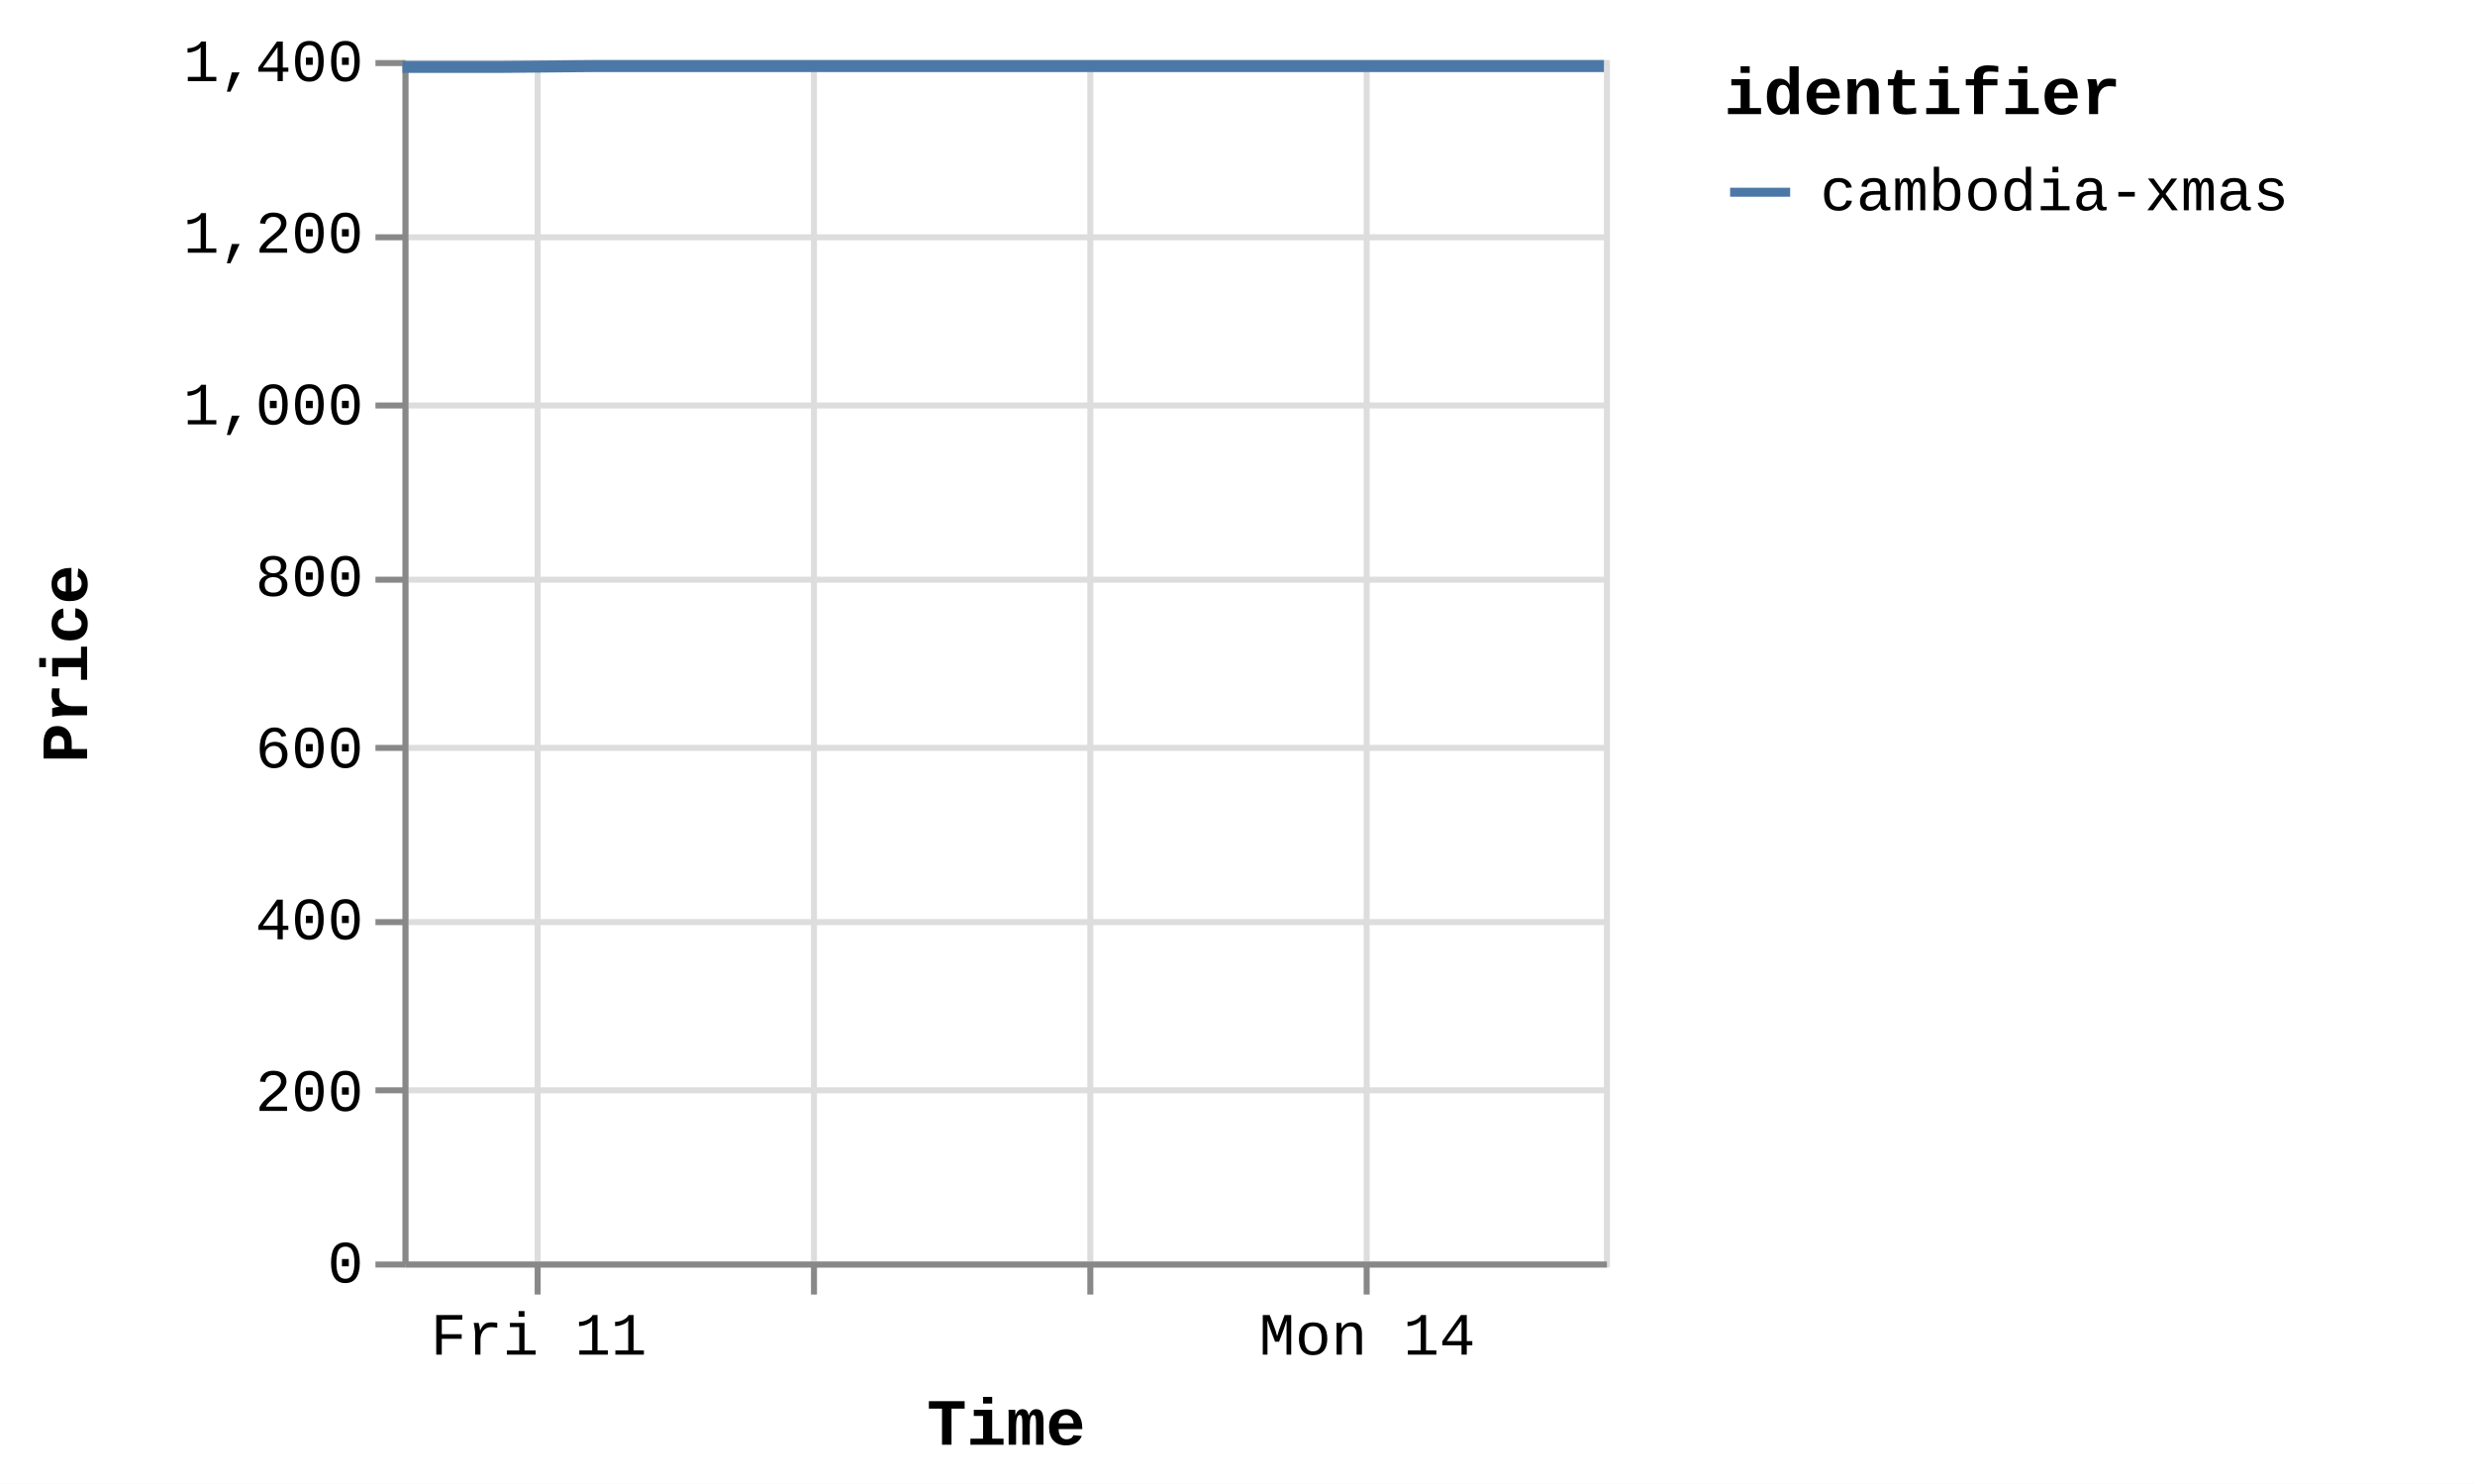
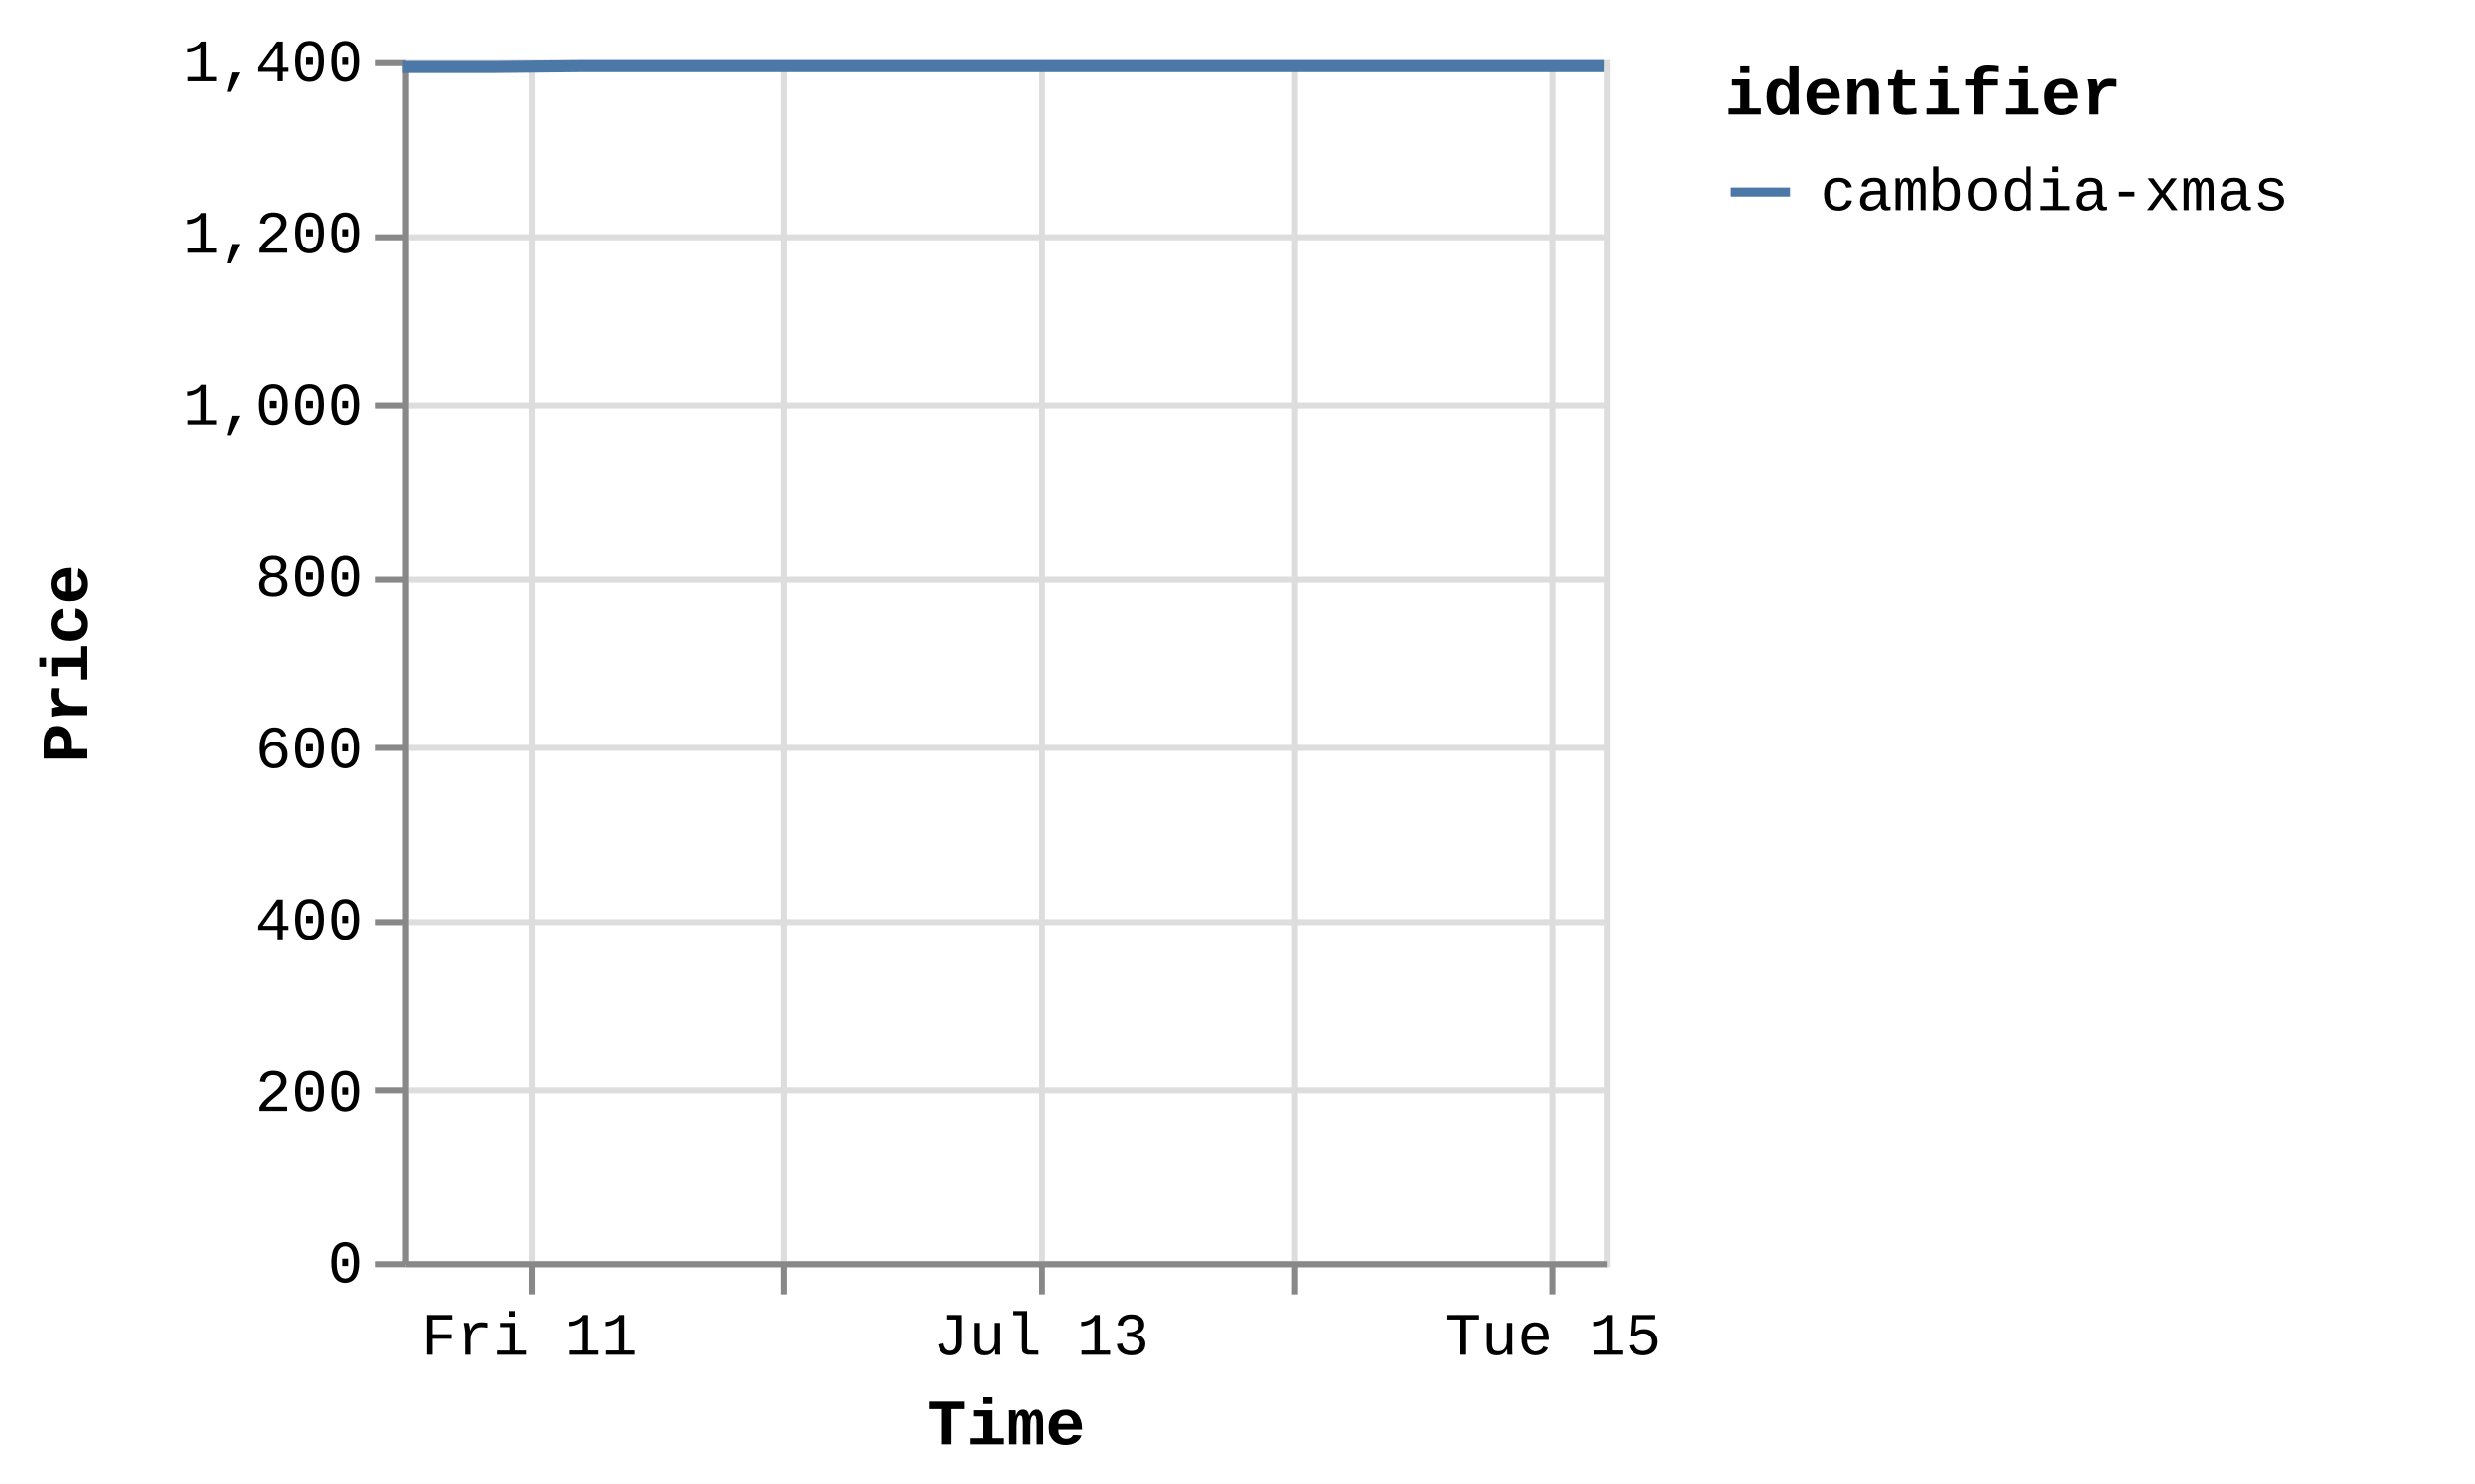
<svg xmlns="http://www.w3.org/2000/svg" version="1.1" class="marks" width="412" height="247" viewBox="0 0 412 247">
  <rect width="412" height="247" fill="white" />
  <g fill="none" stroke-miterlimit="10" transform="translate(67,10)">
    <g class="mark-group role-frame root" role="graphics-object" aria-roledescription="group mark container">
      <g transform="translate(0,0)">
        <path class="background" aria-hidden="true" d="M0.5,0.5h200v200h-200Z" stroke="#ddd" />
        <g>
          <g class="mark-group role-axis" aria-hidden="true">
            <g transform="translate(0.5,200.5)">
              <path class="background" aria-hidden="true" d="M0,0h0v0h0Z" pointer-events="none" />
              <g>
                <g class="mark-rule role-axis-grid" pointer-events="none">
-                   <line transform="translate(22,-200)" x2="0" y2="200" stroke="#ddd" stroke-width="1" opacity="1" />
-                   <line transform="translate(68,-200)" x2="0" y2="200" stroke="#ddd" stroke-width="1" opacity="1" />
-                   <line transform="translate(114,-200)" x2="0" y2="200" stroke="#ddd" stroke-width="1" opacity="1" />
-                   <line transform="translate(160,-200)" x2="0" y2="200" stroke="#ddd" stroke-width="1" opacity="1" />
+                   <line transform="translate(21,-200)" x2="0" y2="200" stroke="#ddd" stroke-width="1" opacity="1" />
+                   <line transform="translate(63,-200)" x2="0" y2="200" stroke="#ddd" stroke-width="1" opacity="1" />
+                   <line transform="translate(106,-200)" x2="0" y2="200" stroke="#ddd" stroke-width="1" opacity="1" />
+                   <line transform="translate(148,-200)" x2="0" y2="200" stroke="#ddd" stroke-width="1" opacity="1" />
+                   <line transform="translate(191,-200)" x2="0" y2="200" stroke="#ddd" stroke-width="1" opacity="1" />
                </g>
              </g>
              <path class="foreground" aria-hidden="true" d="" pointer-events="none" display="none" />
            </g>
          </g>
          <g class="mark-group role-axis" aria-hidden="true">
            <g transform="translate(0.5,0.5)">
              <path class="background" aria-hidden="true" d="M0,0h0v0h0Z" pointer-events="none" />
              <g>
                <g class="mark-rule role-axis-grid" pointer-events="none">
                  <line transform="translate(0,200)" x2="200" y2="0" stroke="#ddd" stroke-width="1" opacity="1" />
                  <line transform="translate(0,171)" x2="200" y2="0" stroke="#ddd" stroke-width="1" opacity="1" />
                  <line transform="translate(0,143)" x2="200" y2="0" stroke="#ddd" stroke-width="1" opacity="1" />
                  <line transform="translate(0,114)" x2="200" y2="0" stroke="#ddd" stroke-width="1" opacity="1" />
                  <line transform="translate(0,86)" x2="200" y2="0" stroke="#ddd" stroke-width="1" opacity="1" />
                  <line transform="translate(0,57)" x2="200" y2="0" stroke="#ddd" stroke-width="1" opacity="1" />
                  <line transform="translate(0,29)" x2="200" y2="0" stroke="#ddd" stroke-width="1" opacity="1" />
                  <line transform="translate(0,0)" x2="200" y2="0" stroke="#ddd" stroke-width="1" opacity="1" />
                </g>
              </g>
              <path class="foreground" aria-hidden="true" d="" pointer-events="none" display="none" />
            </g>
          </g>
-           <g class="mark-group role-axis" role="graphics-symbol" aria-roledescription="axis" aria-label="X-axis titled 'Time' for a time scale with values from Thursday, 10 July 2025, 12:25:32 PM to Monday, 14 July 2025, 8:50:12 PM">
+           <g class="mark-group role-axis" role="graphics-symbol" aria-roledescription="axis" aria-label="X-axis titled 'Time' for a time scale with values from Thursday, 10 July 2025, 12:25:32 PM to Tuesday, 15 July 2025, 5:02:07 AM">
            <g transform="translate(0.5,200.5)">
              <path class="background" aria-hidden="true" d="M0,0h0v0h0Z" pointer-events="none" />
              <g>
                <g class="mark-rule role-axis-tick" pointer-events="none">
-                   <line transform="translate(22,0)" x2="0" y2="5" stroke="#888" stroke-width="1" opacity="1" />
-                   <line transform="translate(68,0)" x2="0" y2="5" stroke="#888" stroke-width="1" opacity="1" />
-                   <line transform="translate(114,0)" x2="0" y2="5" stroke="#888" stroke-width="1" opacity="1" />
-                   <line transform="translate(160,0)" x2="0" y2="5" stroke="#888" stroke-width="1" opacity="1" />
+                   <line transform="translate(21,0)" x2="0" y2="5" stroke="#888" stroke-width="1" opacity="1" />
+                   <line transform="translate(63,0)" x2="0" y2="5" stroke="#888" stroke-width="1" opacity="1" />
+                   <line transform="translate(106,0)" x2="0" y2="5" stroke="#888" stroke-width="1" opacity="1" />
+                   <line transform="translate(148,0)" x2="0" y2="5" stroke="#888" stroke-width="1" opacity="1" />
+                   <line transform="translate(191,0)" x2="0" y2="5" stroke="#888" stroke-width="1" opacity="1" />
                </g>
                <g class="mark-text role-axis-label" pointer-events="none">
-                   <text text-anchor="middle" transform="translate(22.17043,15)" font-family="Liberation Mono" font-size="10px" fill="#000" opacity="1">Fri 11</text>
-                   <text text-anchor="middle" transform="translate(68.14261,15)" font-family="Liberation Mono" font-size="10px" fill="#000" opacity="0">Sat 12</text>
-                   <text text-anchor="middle" transform="translate(114.1148,15)" font-family="Liberation Mono" font-size="10px" fill="#000" opacity="0">Jul 13</text>
-                   <text text-anchor="middle" transform="translate(160.087,15)" font-family="Liberation Mono" font-size="10px" fill="#000" opacity="1">Mon 14</text>
+                   <text text-anchor="middle" transform="translate(20.55629,15)" font-family="Liberation Mono" font-size="10px" fill="#000" opacity="1">Fri 11</text>
+                   <text text-anchor="middle" transform="translate(63.18141,15)" font-family="Liberation Mono" font-size="10px" fill="#000" opacity="0">Sat 12</text>
+                   <text text-anchor="middle" transform="translate(105.8065,15)" font-family="Liberation Mono" font-size="10px" fill="#000" opacity="1">Jul 13</text>
+                   <text text-anchor="middle" transform="translate(148.4317,15)" font-family="Liberation Mono" font-size="10px" fill="#000" opacity="0">Mon 14</text>
+                   <text text-anchor="middle" transform="translate(191.0568,15)" font-family="Liberation Mono" font-size="10px" fill="#000" opacity="1">Tue 15</text>
                </g>
                <g class="mark-rule role-axis-domain" pointer-events="none">
                  <line transform="translate(0,0)" x2="200" y2="0" stroke="#888" stroke-width="1" opacity="1" />
                </g>
                <g class="mark-text role-axis-title" pointer-events="none">
                  <text text-anchor="middle" transform="translate(100,30)" font-family="Liberation Mono" font-size="11px" font-weight="bold" fill="#000" opacity="1">Time</text>
                </g>
              </g>
              <path class="foreground" aria-hidden="true" d="" pointer-events="none" display="none" />
            </g>
          </g>
          <g class="mark-group role-axis" role="graphics-symbol" aria-roledescription="axis" aria-label="Y-axis titled 'Price' for a linear scale with values from 0 to 1,400">
            <g transform="translate(0.5,0.5)">
              <path class="background" aria-hidden="true" d="M0,0h0v0h0Z" pointer-events="none" />
              <g>
                <g class="mark-rule role-axis-tick" pointer-events="none">
                  <line transform="translate(0,200)" x2="-5" y2="0" stroke="#888" stroke-width="1" opacity="1" />
                  <line transform="translate(0,171)" x2="-5" y2="0" stroke="#888" stroke-width="1" opacity="1" />
                  <line transform="translate(0,143)" x2="-5" y2="0" stroke="#888" stroke-width="1" opacity="1" />
                  <line transform="translate(0,114)" x2="-5" y2="0" stroke="#888" stroke-width="1" opacity="1" />
                  <line transform="translate(0,86)" x2="-5" y2="0" stroke="#888" stroke-width="1" opacity="1" />
                  <line transform="translate(0,57)" x2="-5" y2="0" stroke="#888" stroke-width="1" opacity="1" />
                  <line transform="translate(0,29)" x2="-5" y2="0" stroke="#888" stroke-width="1" opacity="1" />
                  <line transform="translate(0,0)" x2="-5" y2="0" stroke="#888" stroke-width="1" opacity="1" />
                </g>
                <g class="mark-text role-axis-label" pointer-events="none">
                  <text text-anchor="end" transform="translate(-7,203)" font-family="Liberation Mono" font-size="10px" fill="#000" opacity="1">0</text>
                  <text text-anchor="end" transform="translate(-7,174.4286)" font-family="Liberation Mono" font-size="10px" fill="#000" opacity="1">200</text>
                  <text text-anchor="end" transform="translate(-7,145.8571)" font-family="Liberation Mono" font-size="10px" fill="#000" opacity="1">400</text>
                  <text text-anchor="end" transform="translate(-7,117.2857)" font-family="Liberation Mono" font-size="10px" fill="#000" opacity="1">600</text>
                  <text text-anchor="end" transform="translate(-7,88.71429)" font-family="Liberation Mono" font-size="10px" fill="#000" opacity="1">800</text>
                  <text text-anchor="end" transform="translate(-7,60.14286)" font-family="Liberation Mono" font-size="10px" fill="#000" opacity="1">1,000</text>
                  <text text-anchor="end" transform="translate(-7,31.57143)" font-family="Liberation Mono" font-size="10px" fill="#000" opacity="1">1,200</text>
                  <text text-anchor="end" transform="translate(-7,3)" font-family="Liberation Mono" font-size="10px" fill="#000" opacity="1">1,400</text>
                </g>
                <g class="mark-rule role-axis-domain" pointer-events="none">
                  <line transform="translate(0,200)" x2="0" y2="-200" stroke="#888" stroke-width="1" opacity="1" />
                </g>
                <g class="mark-text role-axis-title" pointer-events="none">
                  <text text-anchor="middle" transform="translate(-51,100) rotate(-90) translate(0,-2)" font-family="Liberation Mono" font-size="11px" font-weight="bold" fill="#000" opacity="1">Price</text>
                </g>
              </g>
              <path class="foreground" aria-hidden="true" d="" pointer-events="none" display="none" />
            </g>
          </g>
          <g class="mark-group role-scope pathgroup" role="graphics-object" aria-roledescription="group mark container">
            <g transform="translate(0,0)">
              <path class="background" aria-hidden="true" d="M0,0h200v200h-200Z" />
              <g>
                <g class="mark-line role-mark marks" role="graphics-object" aria-roledescription="line mark container">
-                   <path aria-label="Time: Jul 10, 2025; Price: 1392; identifier: cambodia-xmas" role="graphics-symbol" aria-roledescription="line mark" d="M0,1.143L0.62,1.143L8.65,1.143L16.08,1.143L31.756,1L39.254,1L47.668,1L54.557,1L62.057,1L77.593,1L85.143,1L93.31,1L100.436,1L107.973,1L123.668,1L131.121,1L139.306,1L146.423,1L153.937,1L169.748,1L177.319,1L185.691,1L192.518,1L200,1" stroke="#4c78a8" stroke-width="2" />
+                   <path aria-label="Time: Jul 10, 2025; Price: 1392; identifier: cambodia-xmas" role="graphics-symbol" aria-roledescription="line mark" d="M0,1.143L0.575,1.143L8.02,1.143L14.909,1.143L29.444,1L36.396,1L44.197,1L50.585,1L57.539,1L71.944,1L78.944,1L86.516,1L93.124,1L100.112,1L114.664,1L121.574,1L129.163,1L135.762,1L142.73,1L157.389,1L164.409,1L172.172,1L178.502,1L185.439,1L200,1" stroke="#4c78a8" stroke-width="2" />
                </g>
              </g>
              <path class="foreground" aria-hidden="true" d="" display="none" />
            </g>
          </g>
          <g class="mark-group role-legend" role="graphics-symbol" aria-roledescription="legend" aria-label="Symbol legend titled 'identifier' for stroke color with 1 value: cambodia-xmas">
            <g transform="translate(220,0)">
              <path class="background" aria-hidden="true" d="M0,0h120v27h-120Z" pointer-events="none" />
              <g>
                <g class="mark-group role-legend-entry">
                  <g transform="translate(0,16)">
                    <path class="background" aria-hidden="true" d="M0,0h0v0h0Z" pointer-events="none" />
                    <g>
                      <g class="mark-group role-scope" role="graphics-object" aria-roledescription="group mark container">
                        <g transform="translate(0,0)">
                          <path class="background" aria-hidden="true" d="M0,0h120v11h-120Z" pointer-events="none" opacity="1" />
                          <g>
                            <g class="mark-symbol role-legend-symbol" pointer-events="none">
                              <path transform="translate(6,6)" d="M-5,0L5,0" stroke="#4c78a8" stroke-width="1.5" opacity="1" />
                            </g>
                            <g class="mark-text role-legend-label" pointer-events="none">
                              <text text-anchor="start" transform="translate(16,9)" font-family="Liberation Mono" font-size="10px" fill="#000" opacity="1">cambodia-xmas</text>
                            </g>
                          </g>
                          <path class="foreground" aria-hidden="true" d="" pointer-events="none" display="none" />
                        </g>
                      </g>
                    </g>
                    <path class="foreground" aria-hidden="true" d="" pointer-events="none" display="none" />
                  </g>
                </g>
                <g class="mark-text role-legend-title" pointer-events="none">
                  <text text-anchor="start" transform="translate(0,9)" font-family="Liberation Mono" font-size="11px" font-weight="bold" fill="#000" opacity="1">identifier</text>
                </g>
              </g>
              <path class="foreground" aria-hidden="true" d="" pointer-events="none" display="none" />
            </g>
          </g>
        </g>
        <path class="foreground" aria-hidden="true" d="" display="none" />
      </g>
    </g>
  </g>
</svg>
